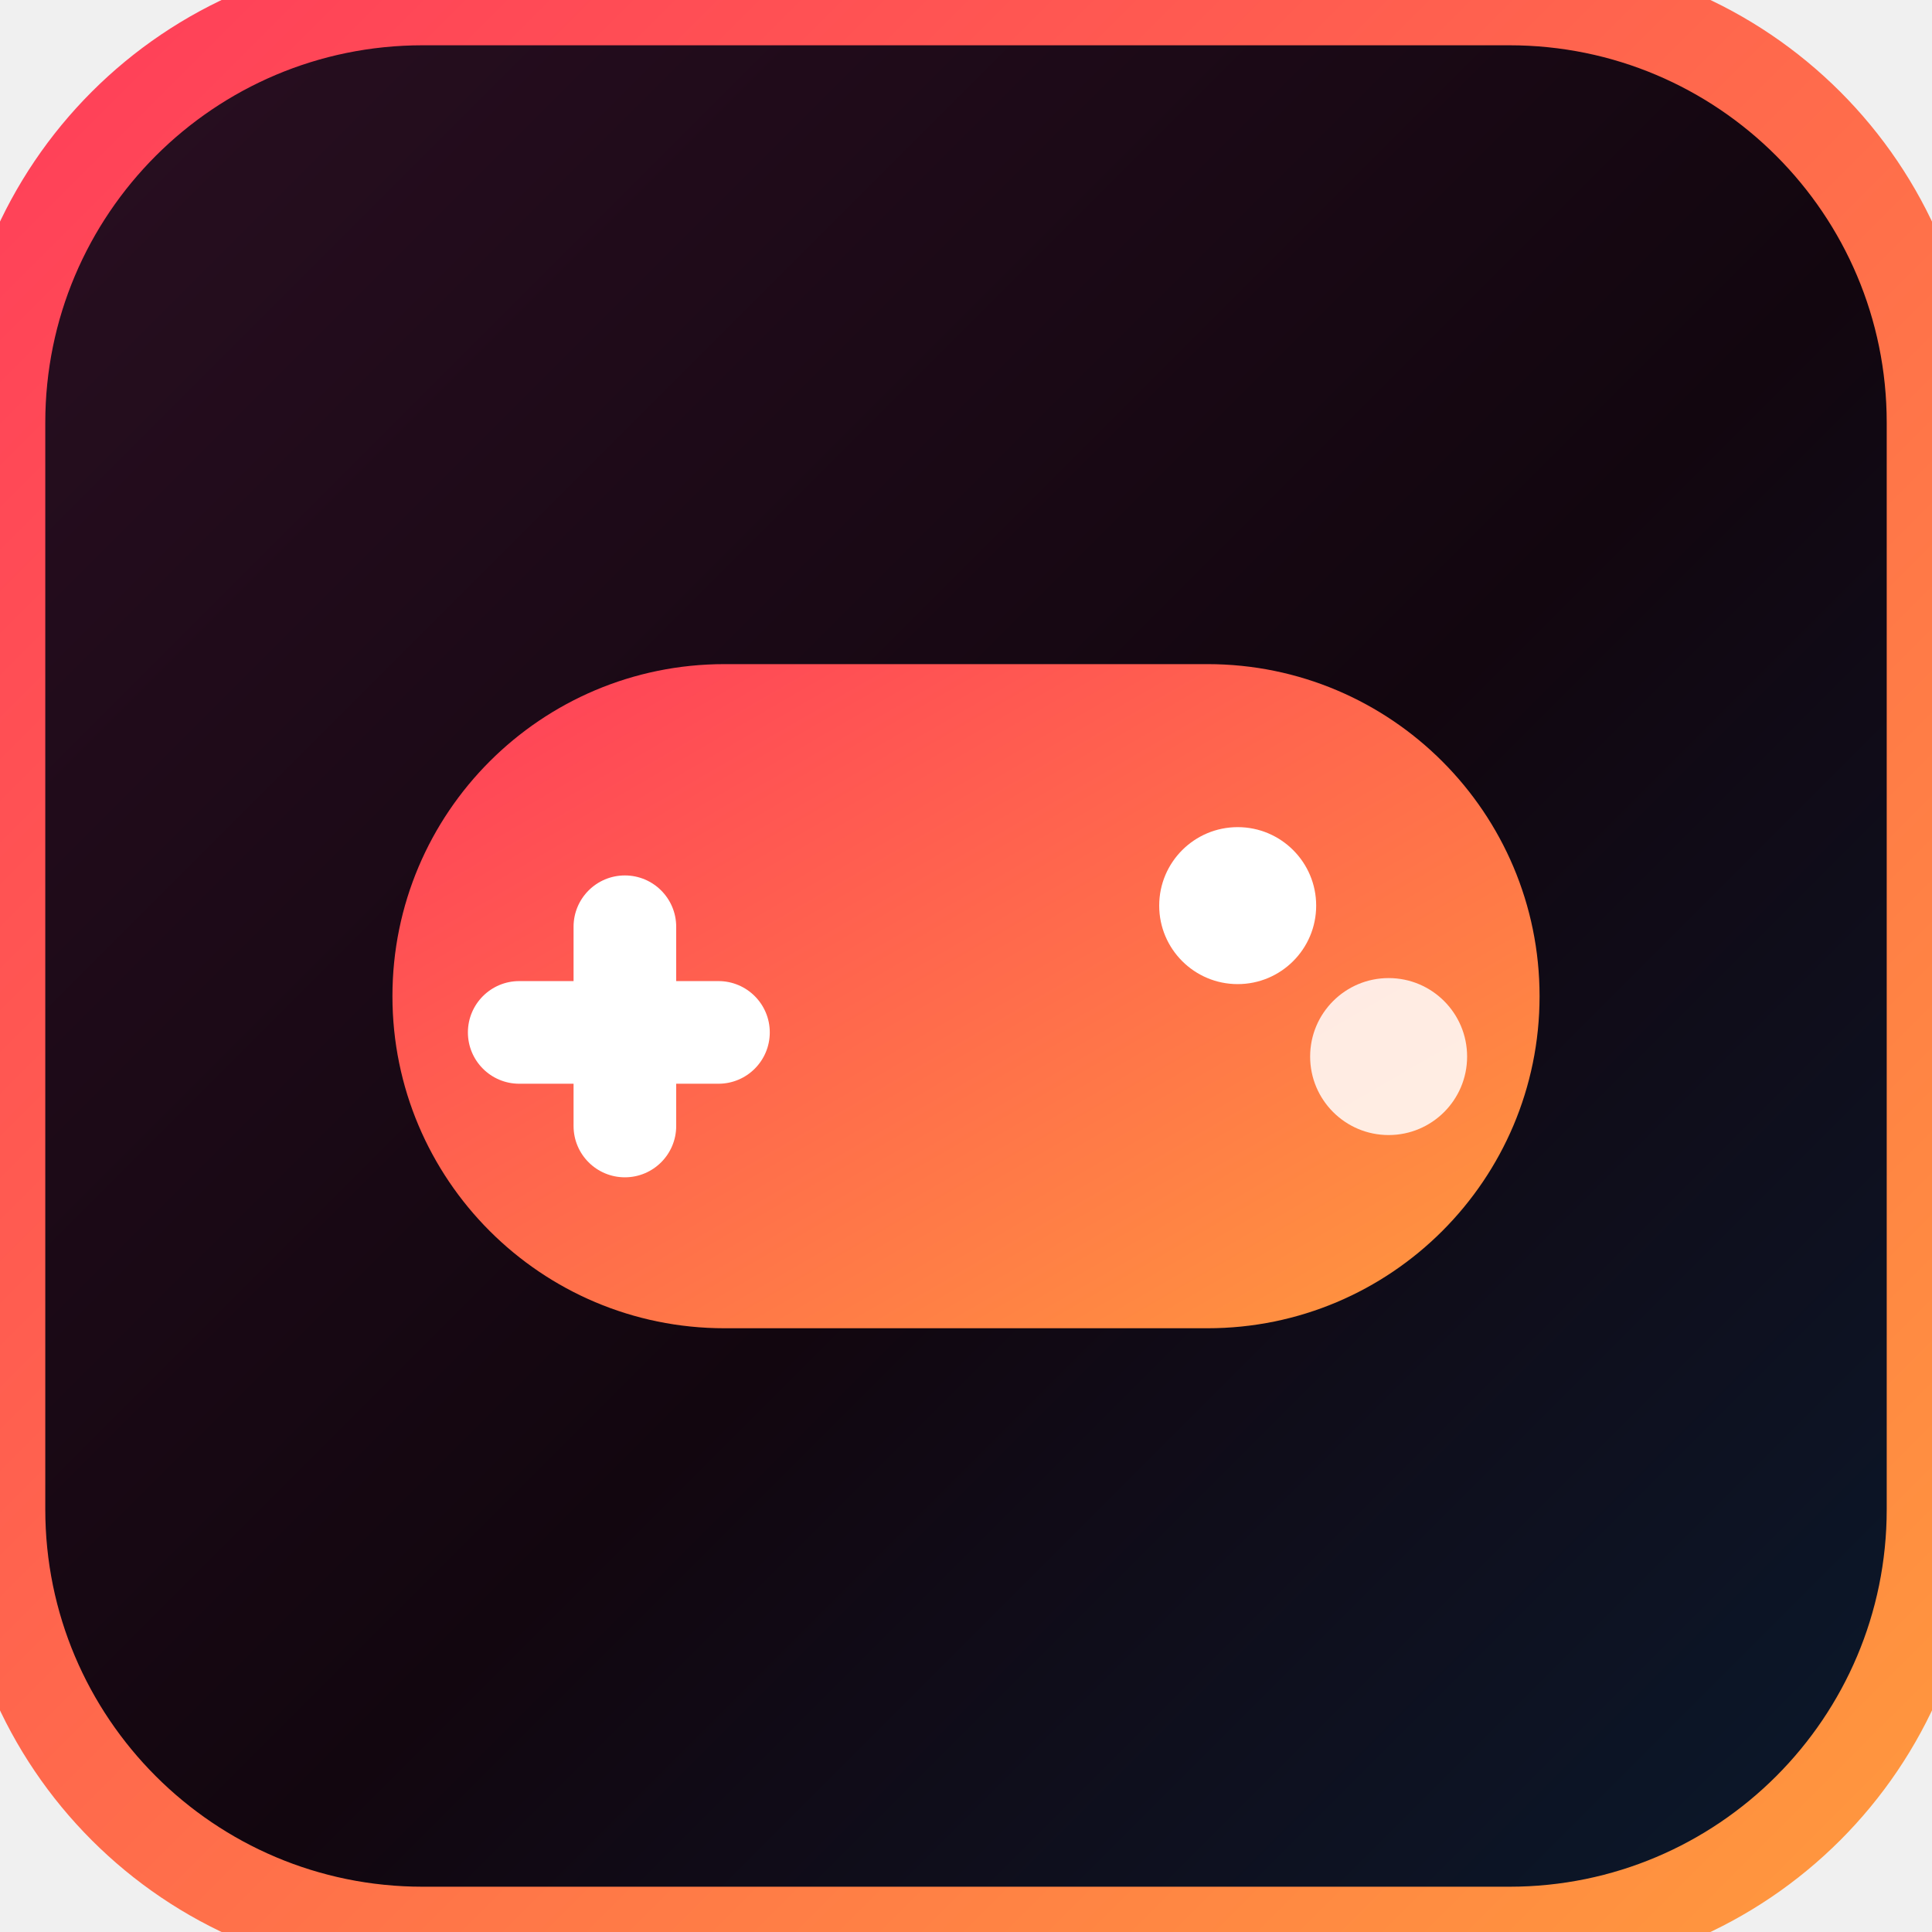
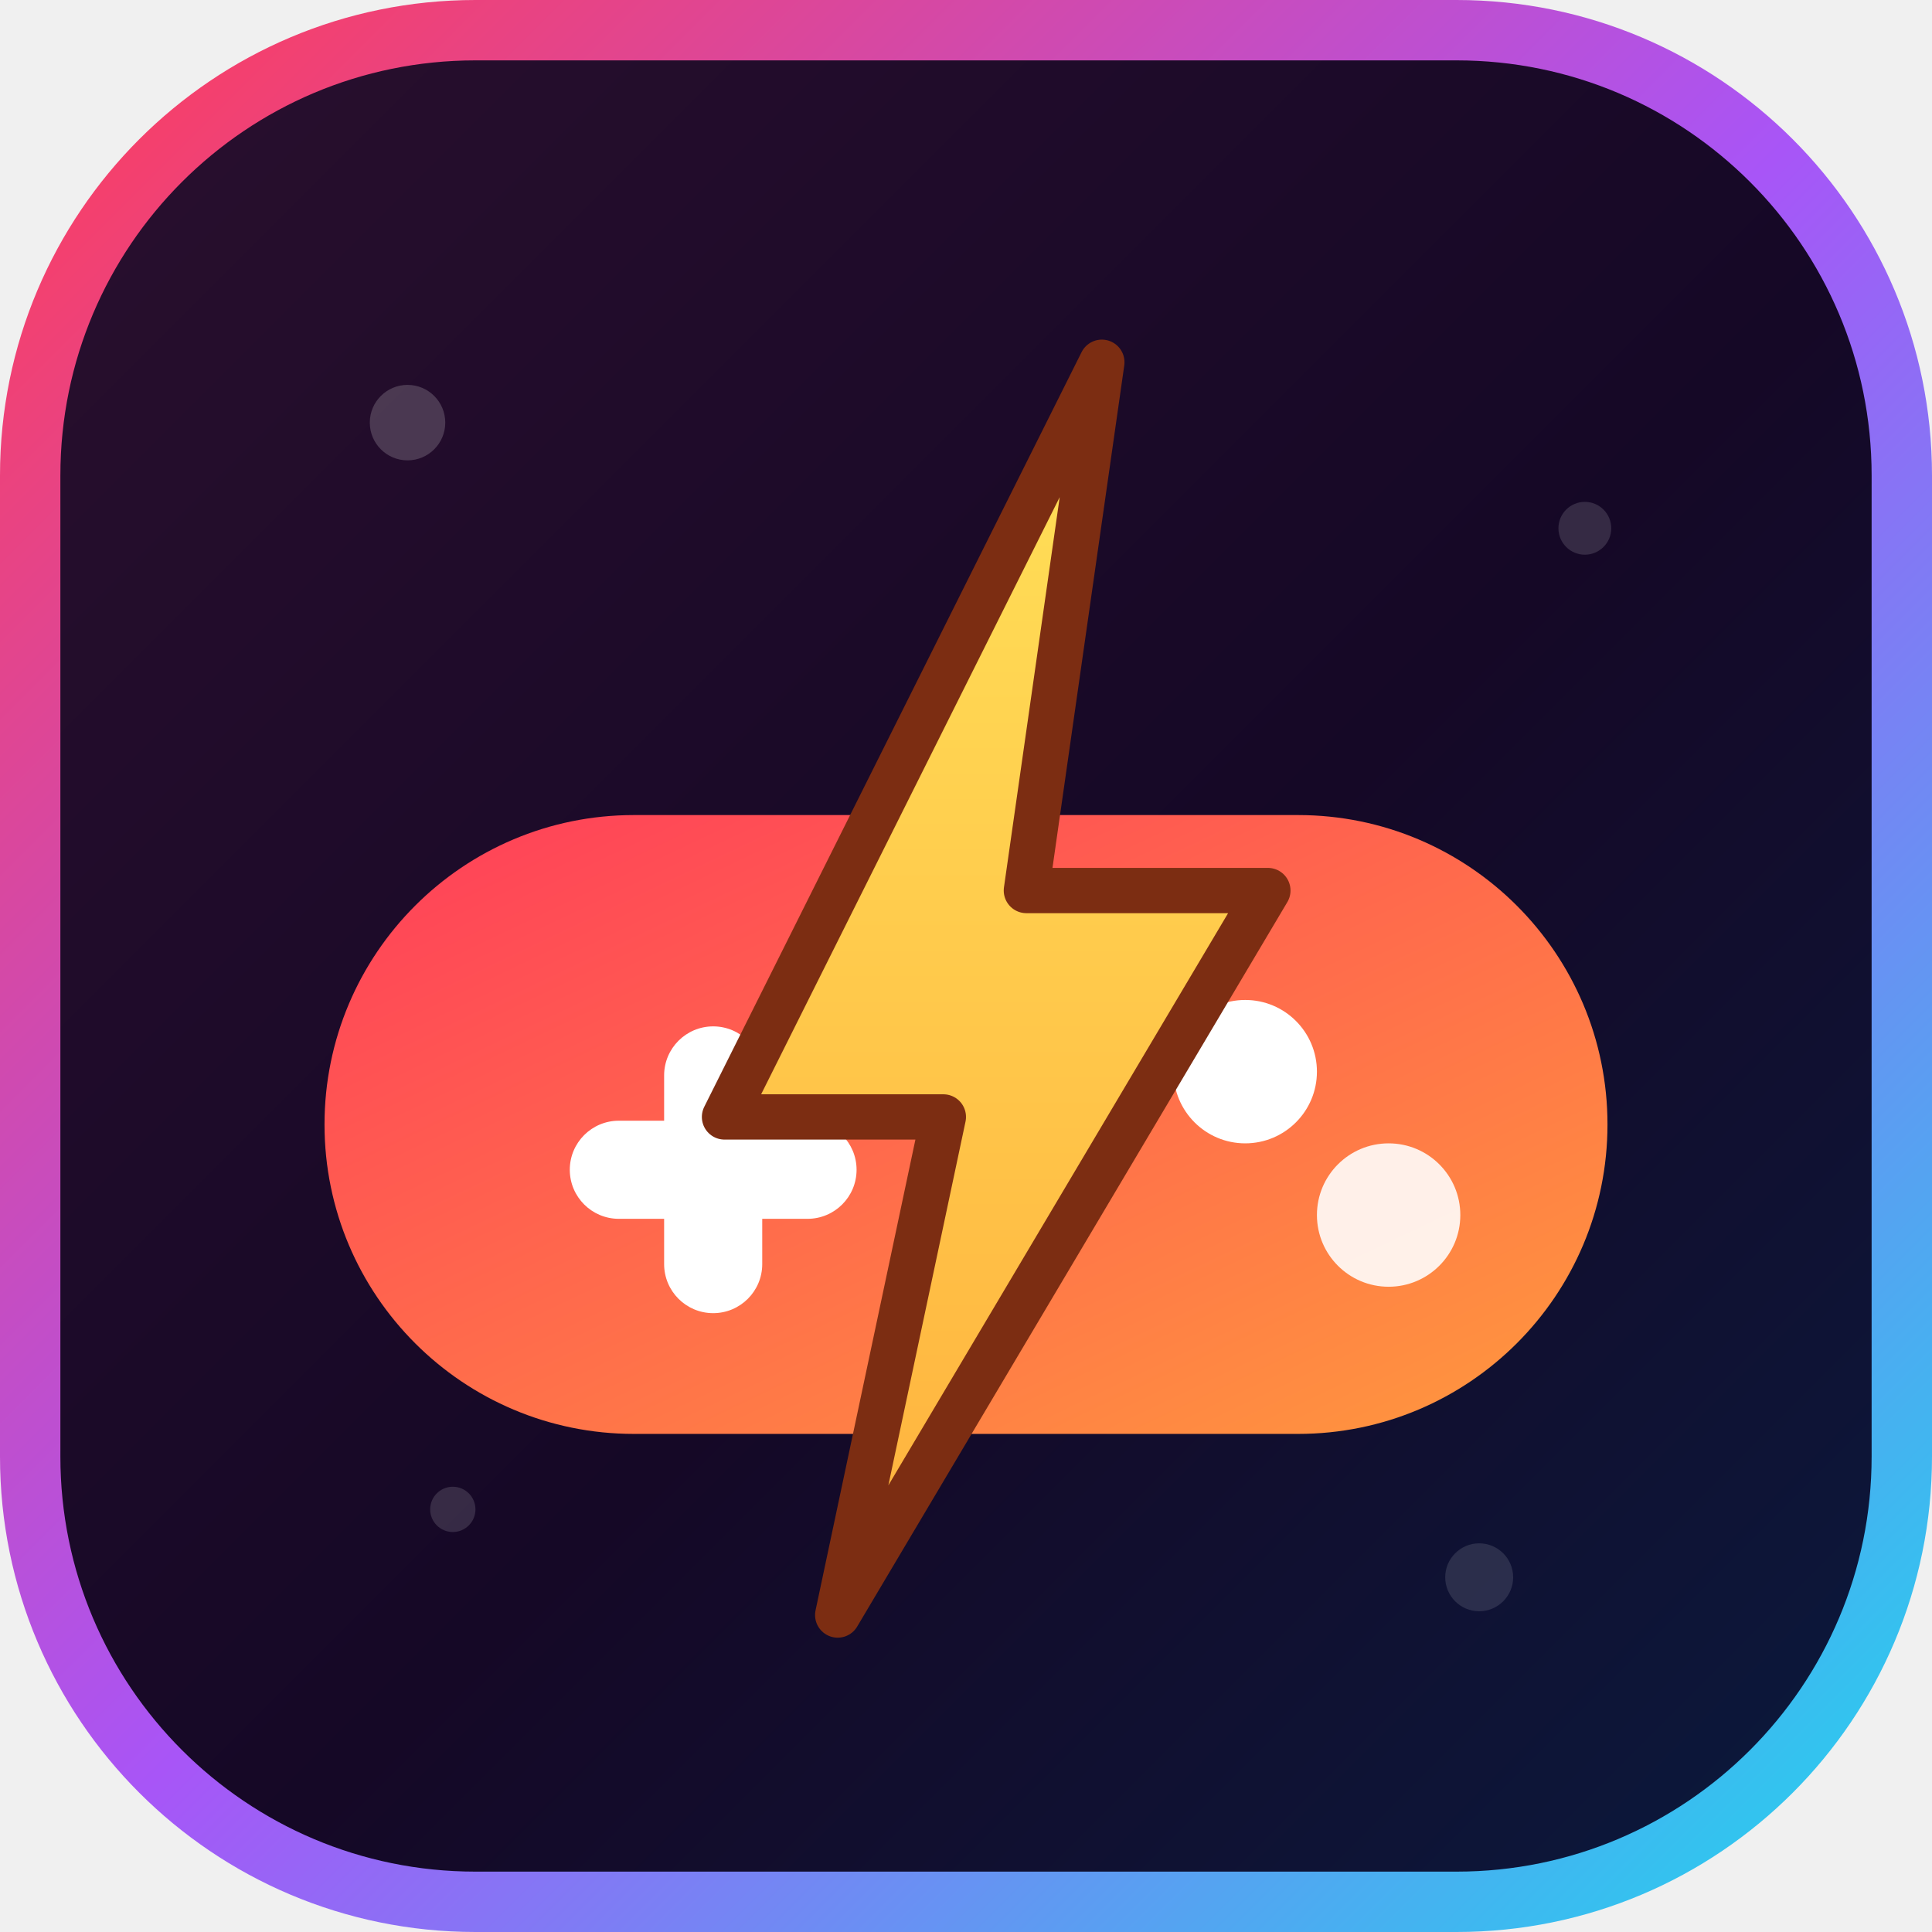
- <svg xmlns="http://www.w3.org/2000/svg" viewBox="0 0 64 64">
+ <svg xmlns="http://www.w3.org/2000/svg" viewBox="0 0 512 512">
  <defs>
-     <linearGradient id="bg" x1="0" y1="0" x2="1" y2="1">
-       <stop offset="0" stop-color="#2a0f22" />
-       <stop offset=".55" stop-color="#12060f" />
-       <stop offset="1" stop-color="#0a1a2e" />
+     <linearGradient id="fondo" x1="0" y1="0" x2="1" y2="1">
+       <stop offset="0" stop-color="#2a0f2e" />
+       <stop offset=".55" stop-color="#150826" />
+       <stop offset="1" stop-color="#0a1a3e" />
    </linearGradient>
-     <linearGradient id="coral" x1="0" y1="0" x2="1" y2="1">
+     <linearGradient id="mando" x1="0" y1="0" x2="1" y2="1">
      <stop offset="0" stop-color="#ff3d5a" />
      <stop offset="1" stop-color="#ff9a3d" />
    </linearGradient>
+     <linearGradient id="rayo" x1="0" y1="0" x2="0" y2="1">
+       <stop offset="0" stop-color="#ffe259" />
+       <stop offset="1" stop-color="#ffb03d" />
+     </linearGradient>
+     <linearGradient id="aro" x1="0" y1="0" x2="1" y2="1">
+       <stop offset="0" stop-color="#ff3d5a" />
+       <stop offset=".5" stop-color="#a855f7" />
+       <stop offset="1" stop-color="#22d3ee" />
+     </linearGradient>
  </defs>
-   <rect x="0" y="0" width="64" height="64" rx="14" fill="url(#bg)" />
-   <rect x="0" y="0" width="64" height="64" rx="14" fill="none" stroke="url(#coral)" stroke-width="3" />
-   <rect x="13" y="22" width="38" height="22" rx="11" fill="url(#coral)" />
-   <rect x="19" y="29" width="3.4" height="10" rx="1.7" fill="#fff" />
-   <rect x="15.5" y="32.5" width="10" height="3.4" rx="1.7" fill="#fff" />
-   <circle cx="41" cy="30" r="2.6" fill="#fff" />
-   <circle cx="46" cy="35" r="2.6" fill="#fff" opacity=".85" />
+   <rect x="8" y="8" width="496" height="496" rx="118" fill="url(#fondo)" />
+   <circle cx="108" cy="112" r="10" fill="#fff" opacity=".18" />
+   <circle cx="420" cy="140" r="7" fill="#fff" opacity=".14" />
+   <circle cx="392" cy="418" r="9" fill="#fff" opacity=".12" />
+   <circle cx="120" cy="400" r="6" fill="#fff" opacity=".14" />
+   <rect x="86" y="216" width="340" height="164" rx="82" fill="url(#mando)" />
+   <rect x="176" y="272" width="26" height="76" rx="13" fill="#fff" />
+   <rect x="151" y="297" width="76" height="26" rx="13" fill="#fff" />
+   <circle cx="330" cy="284" r="19" fill="#fff" />
+   <circle cx="368" cy="322" r="19" fill="#fff" opacity=".88" />
+   <polygon points="292,96 192,296 250,296 222,428 336,236 272,236" fill="url(#rayo)" stroke="#7c2d12" stroke-width="12" stroke-linejoin="round" />
+   <rect x="8" y="8" width="496" height="496" rx="118" fill="none" stroke="url(#aro)" stroke-width="16" />
</svg>
